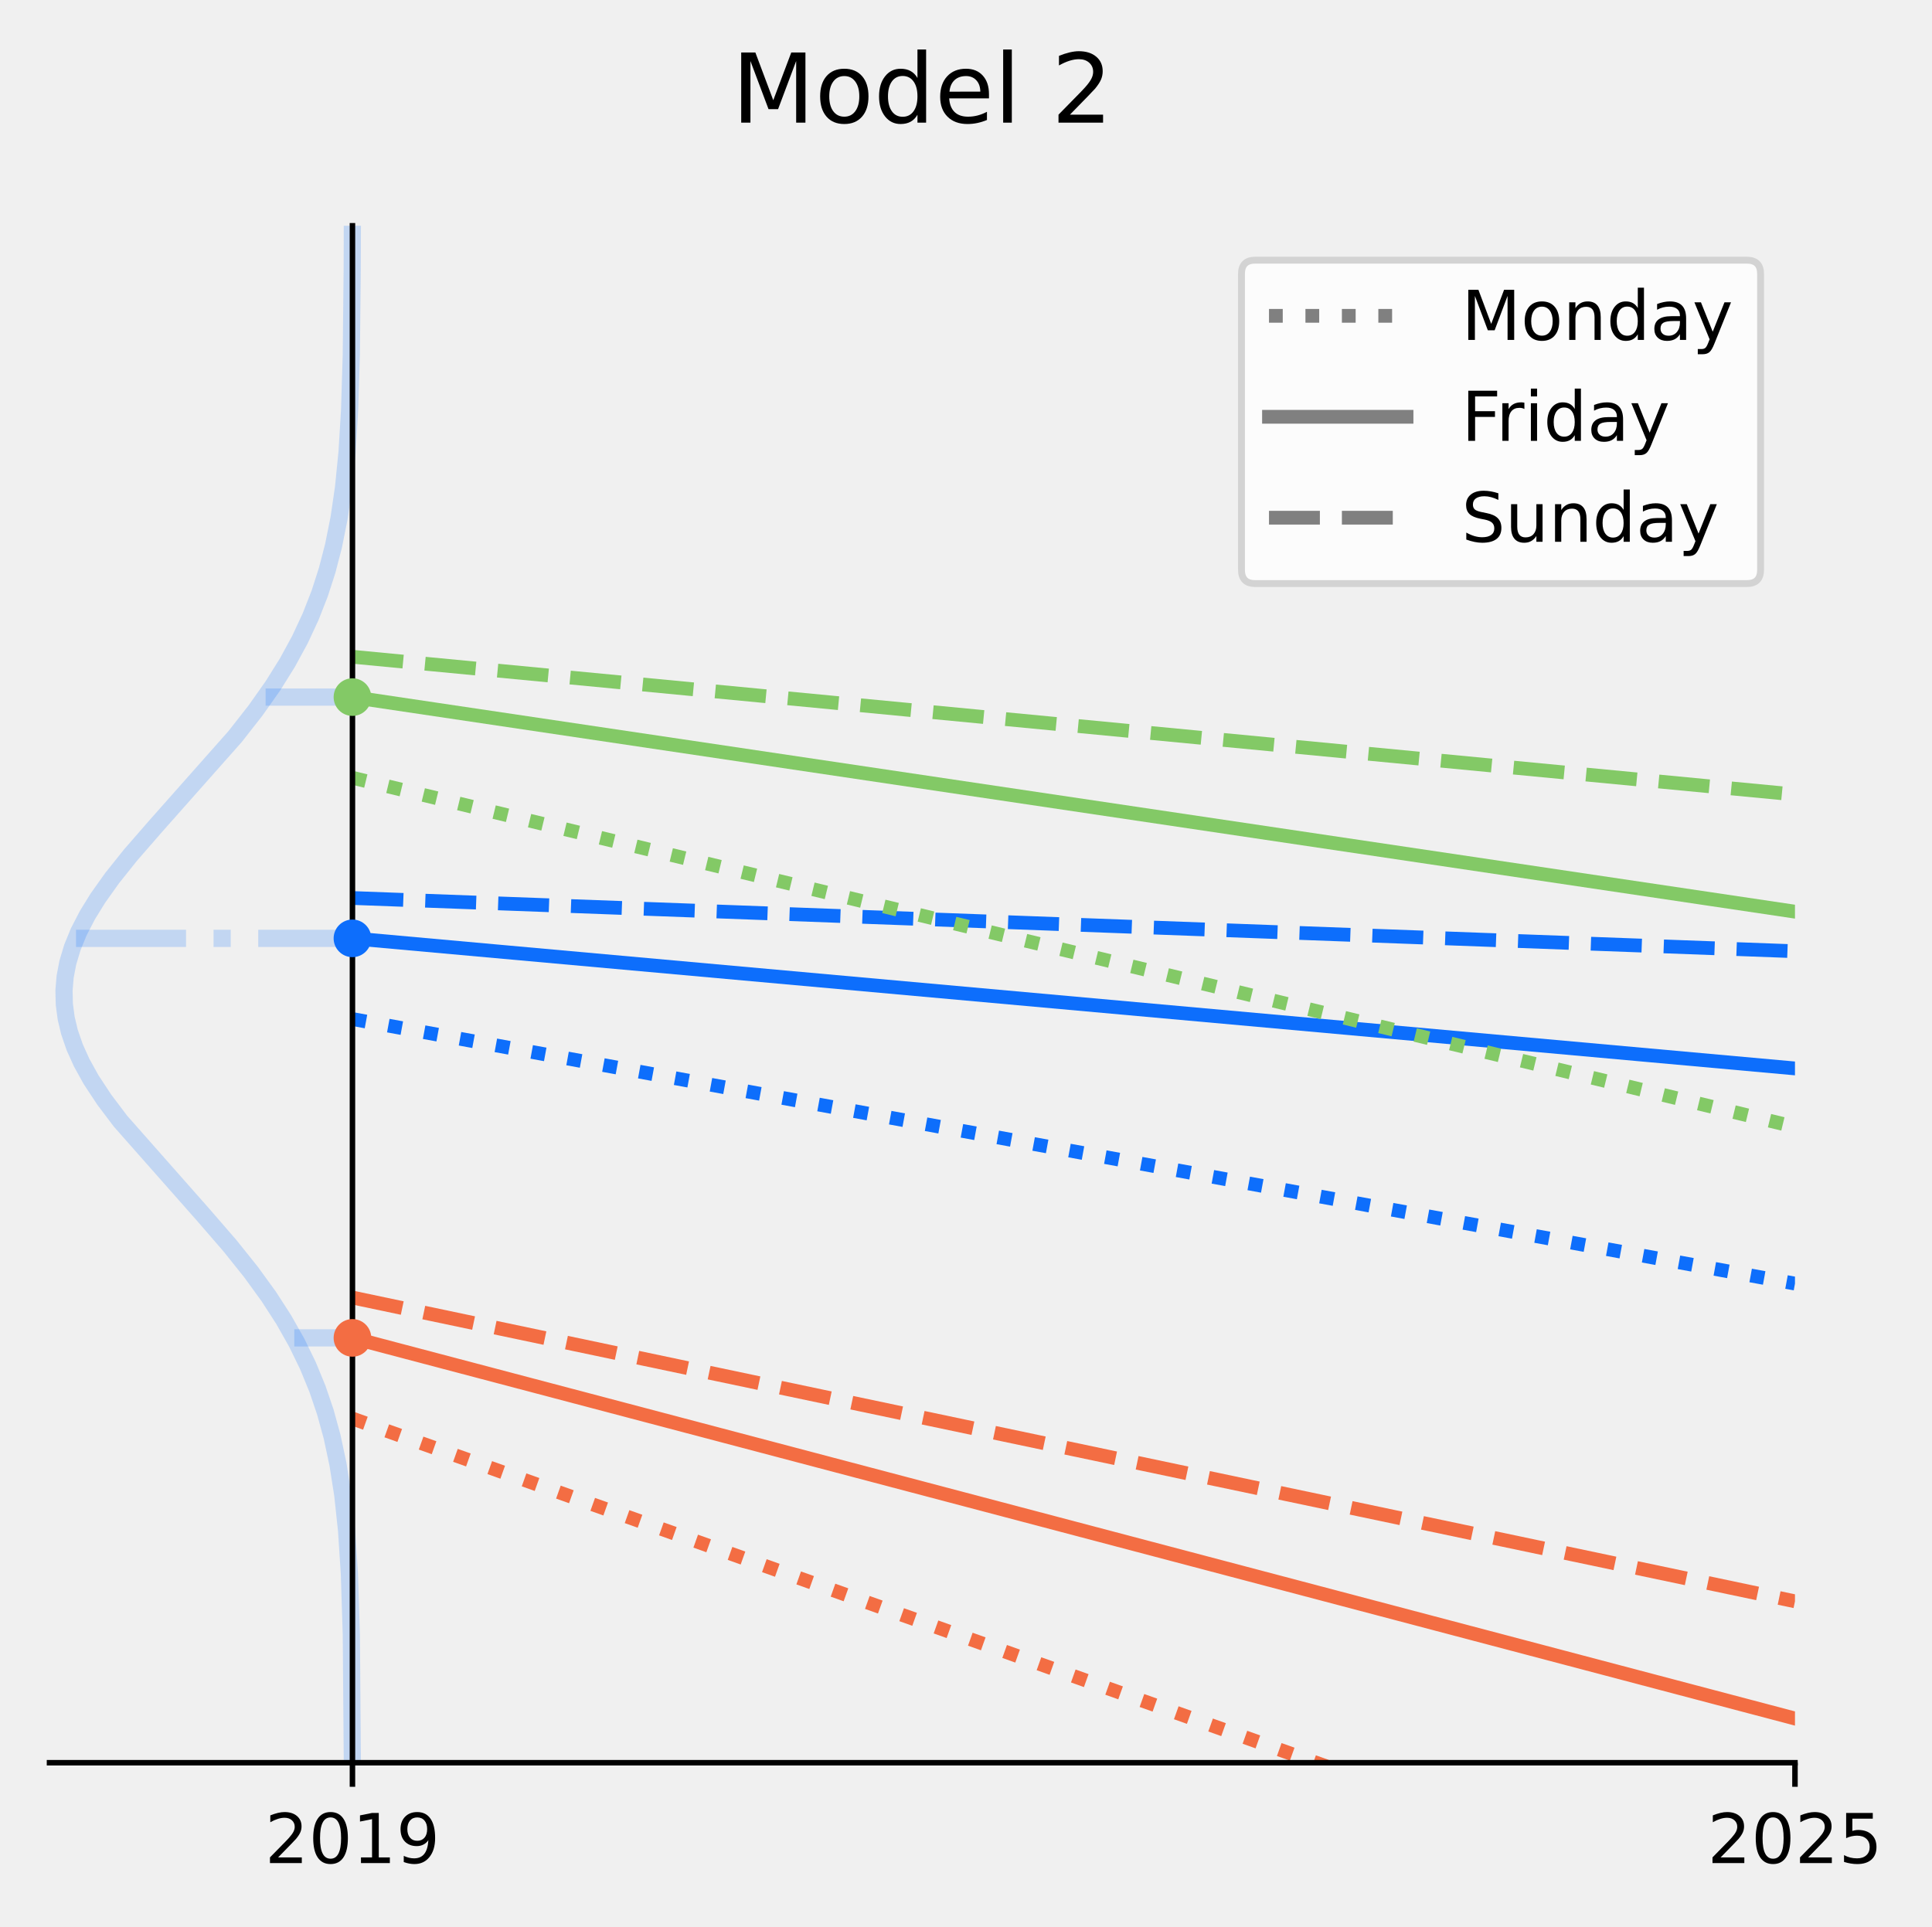
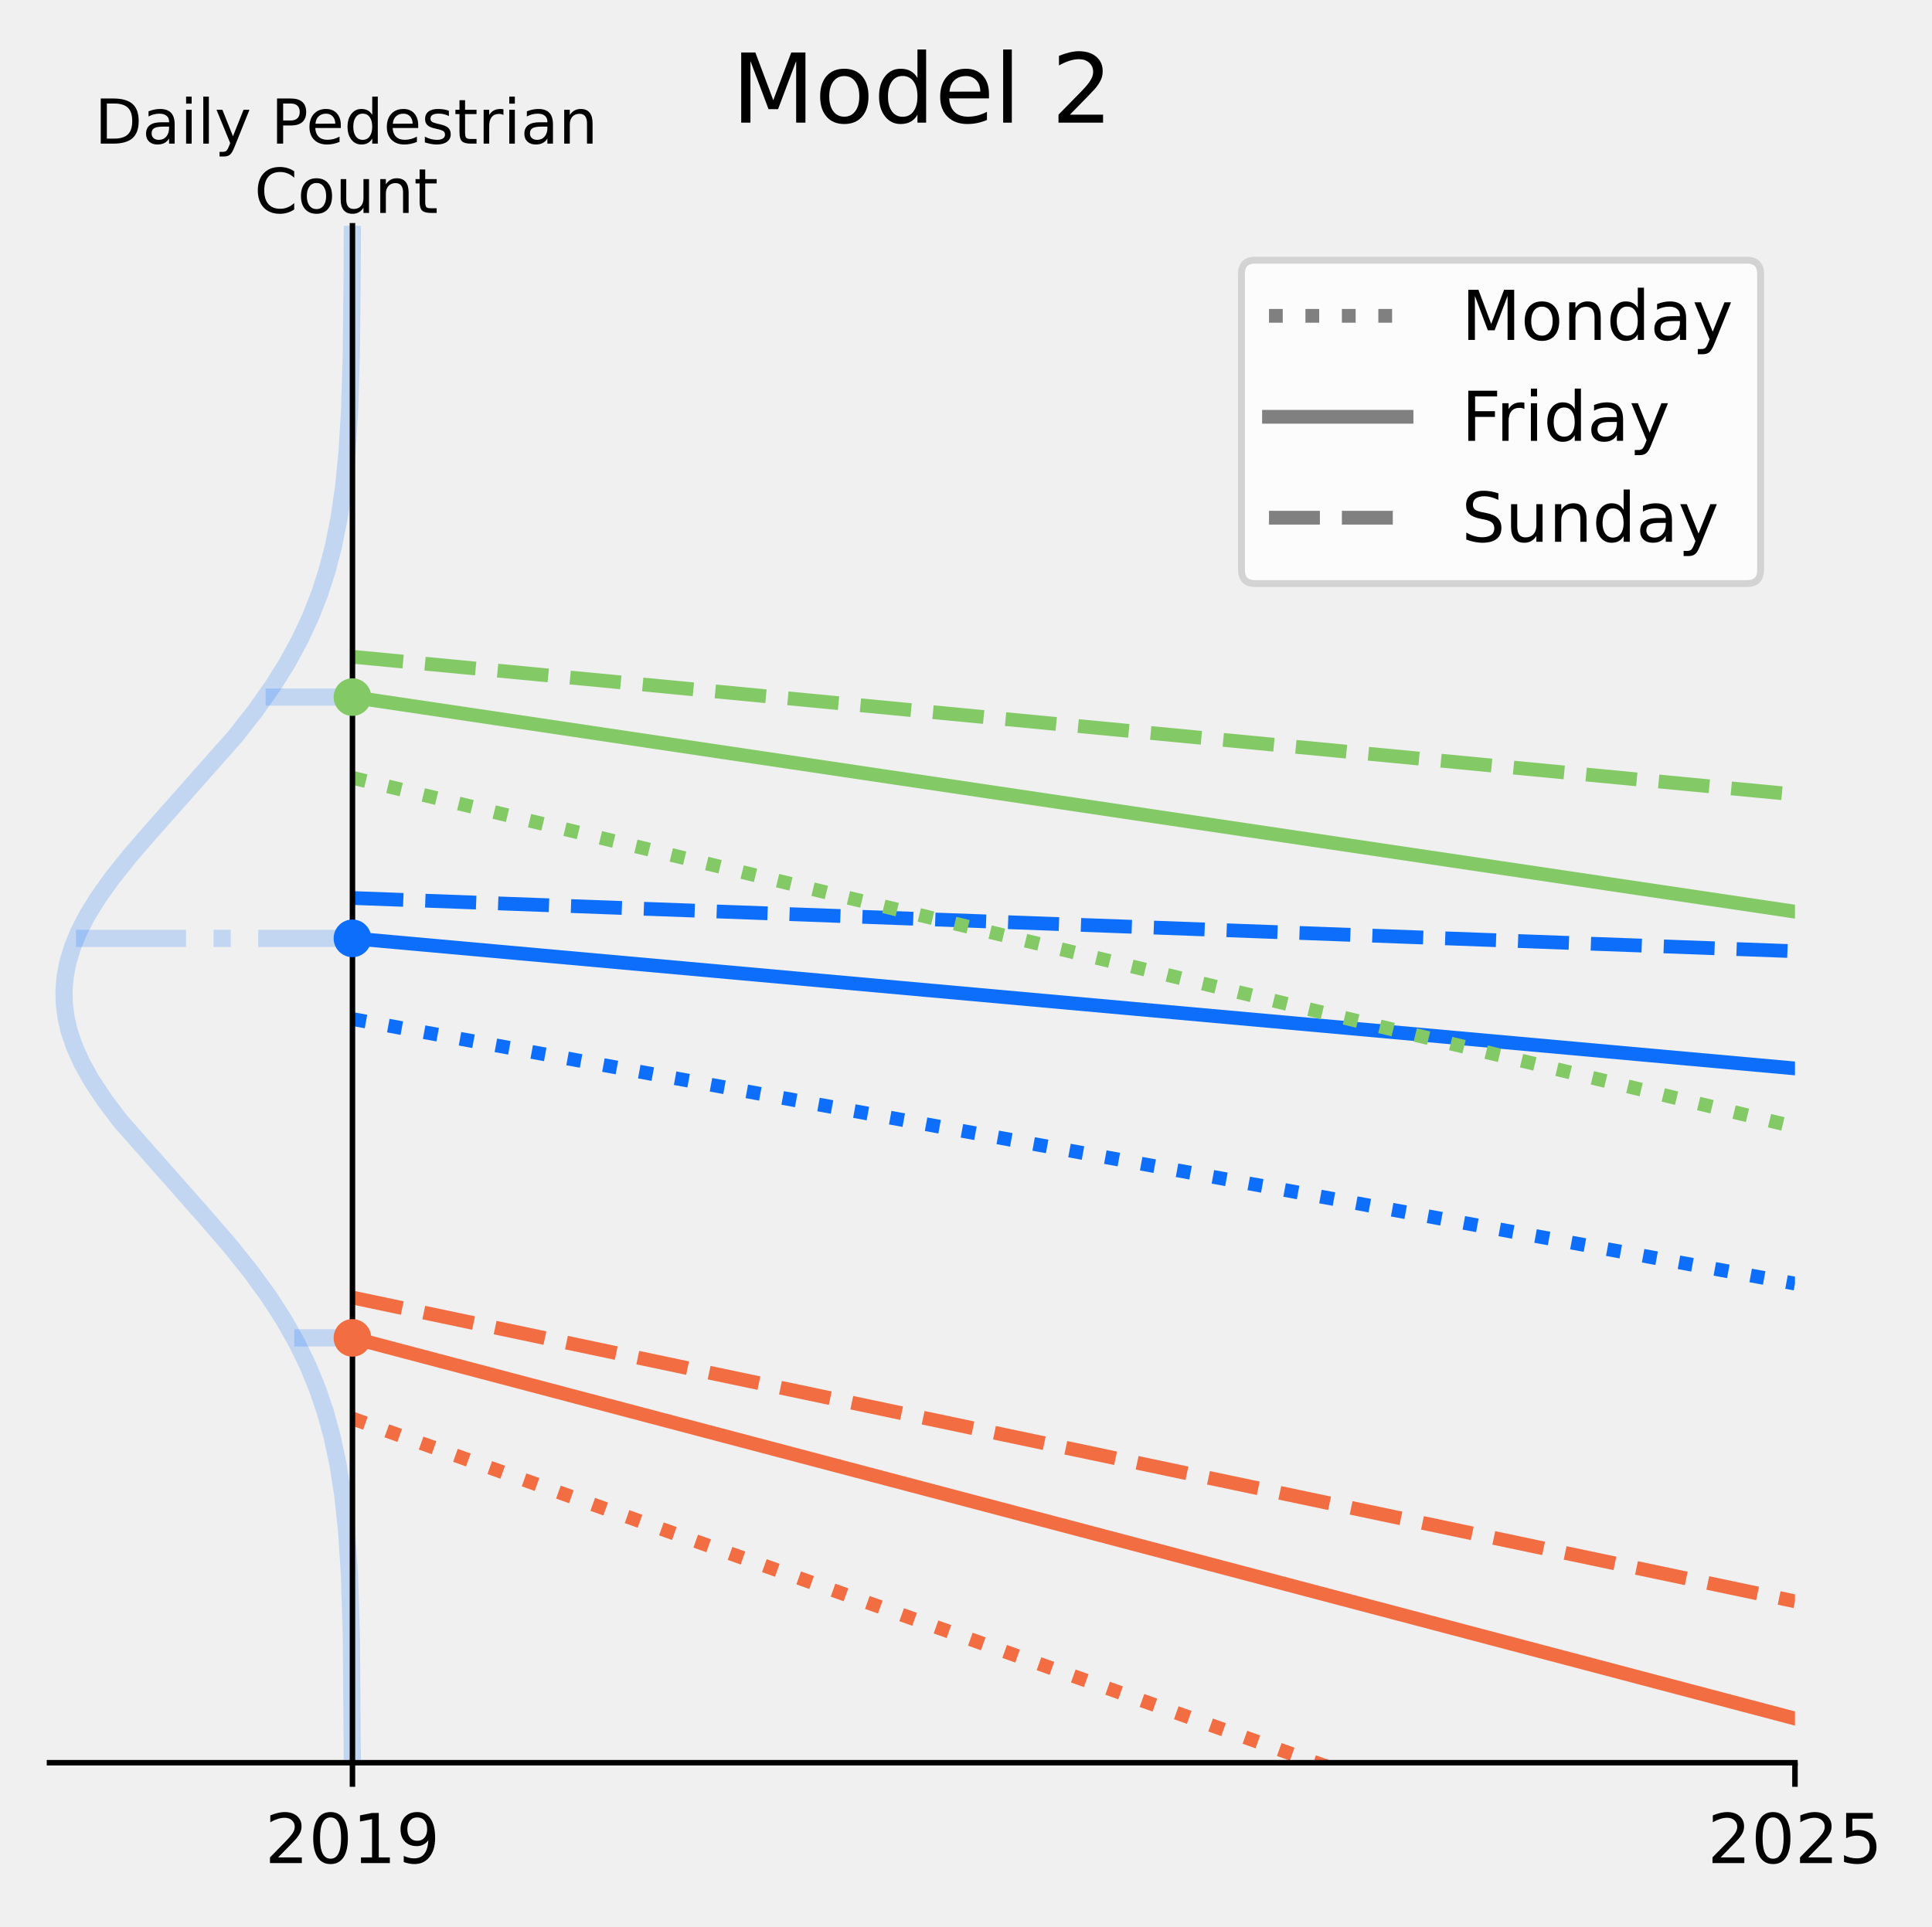
<svg xmlns="http://www.w3.org/2000/svg" xmlns:xlink="http://www.w3.org/1999/xlink" width="280.925pt" height="280.236pt" viewBox="0 0 280.925 280.236" version="1.1">
  <defs>
    <style type="text/css">*{stroke-linejoin: round; stroke-linecap: butt}</style>
  </defs>
  <g id="figure_1">
    <g id="patch_1">
      <path d="M 0 280.236  L 280.925 280.236  L 280.925 0  L 0 0  L 0 280.236  z " style="fill: none" />
    </g>
    <g id="axes_1">
      <g id="patch_2">
        <path d="M 7.2 256.358  L 261 256.358  L 261 32.838  L 7.2 32.838  L 7.2 256.358  z " style="fill: none" />
      </g>
      <g id="matplotlib.axis_1">
        <g id="xtick_1">
          <g id="line2d_1">
            <defs>
-               <path id="m0b5d5a3b5c" d="M 0 0  L 0 3.5  " style="stroke: #000000; stroke-width: 0.8" />
+               <path id="maf1e3a5a4c" d="M 0 0  L 0 3.5  " style="stroke: #000000; stroke-width: 0.8" />
            </defs>
            <g>
-               <use xlink:href="#m0b5d5a3b5c" x="51.248" y="256.358" style="stroke: #000000; stroke-width: 0.8" />
+               <use xlink:href="#maf1e3a5a4c" x="51.248" y="256.358" style="stroke: #000000; stroke-width: 0.8" />
            </g>
          </g>
          <g id="text_1">
            <g transform="translate(38.52293 270.9563) scale(0.1 -0.1)">
              <defs>
                <path id="DejaVuSans-32" d="M 1228 531  L 3431 531  L 3431 0  L 469 0  L 469 531  Q 828 903 1448 1529  Q 2069 2156 2228 2338  Q 2531 2678 2651 2914  Q 2772 3150 2772 3378  Q 2772 3750 2511 3984  Q 2250 4219 1831 4219  Q 1534 4219 1204 4116  Q 875 4013 500 3803  L 500 4441  Q 881 4594 1212 4672  Q 1544 4750 1819 4750  Q 2544 4750 2975 4387  Q 3406 4025 3406 3419  Q 3406 3131 3298 2873  Q 3191 2616 2906 2266  Q 2828 2175 2409 1742  Q 1991 1309 1228 531  z " transform="scale(0.015625)" />
                <path id="DejaVuSans-30" d="M 2034 4250  Q 1547 4250 1301 3770  Q 1056 3291 1056 2328  Q 1056 1369 1301 889  Q 1547 409 2034 409  Q 2525 409 2770 889  Q 3016 1369 3016 2328  Q 3016 3291 2770 3770  Q 2525 4250 2034 4250  z M 2034 4750  Q 2819 4750 3233 4129  Q 3647 3509 3647 2328  Q 3647 1150 3233 529  Q 2819 -91 2034 -91  Q 1250 -91 836 529  Q 422 1150 422 2328  Q 422 3509 836 4129  Q 1250 4750 2034 4750  z " transform="scale(0.015625)" />
                <path id="DejaVuSans-31" d="M 794 531  L 1825 531  L 1825 4091  L 703 3866  L 703 4441  L 1819 4666  L 2450 4666  L 2450 531  L 3481 531  L 3481 0  L 794 0  L 794 531  z " transform="scale(0.015625)" />
                <path id="DejaVuSans-39" d="M 703 97  L 703 672  Q 941 559 1184 500  Q 1428 441 1663 441  Q 2288 441 2617 861  Q 2947 1281 2994 2138  Q 2813 1869 2534 1725  Q 2256 1581 1919 1581  Q 1219 1581 811 2004  Q 403 2428 403 3163  Q 403 3881 828 4315  Q 1253 4750 1959 4750  Q 2769 4750 3195 4129  Q 3622 3509 3622 2328  Q 3622 1225 3098 567  Q 2575 -91 1691 -91  Q 1453 -91 1209 -44  Q 966 3 703 97  z M 1959 2075  Q 2384 2075 2632 2365  Q 2881 2656 2881 3163  Q 2881 3666 2632 3958  Q 2384 4250 1959 4250  Q 1534 4250 1286 3958  Q 1038 3666 1038 3163  Q 1038 2656 1286 2365  Q 1534 2075 1959 2075  z " transform="scale(0.015625)" />
              </defs>
              <use xlink:href="#DejaVuSans-32" />
              <use xlink:href="#DejaVuSans-30" transform="translate(63.62305 0)" />
              <use xlink:href="#DejaVuSans-31" transform="translate(127.2461 0)" />
              <use xlink:href="#DejaVuSans-39" transform="translate(190.8691 0)" />
            </g>
          </g>
        </g>
        <g id="xtick_2">
          <g id="line2d_2">
            <g>
-               <use xlink:href="#m0b5d5a3b5c" x="261" y="256.358" style="stroke: #000000; stroke-width: 0.8" />
+               <use xlink:href="#maf1e3a5a4c" x="261" y="256.358" style="stroke: #000000; stroke-width: 0.8" />
            </g>
          </g>
          <g id="text_2">
            <g transform="translate(248.275 270.9563) scale(0.1 -0.1)">
              <defs>
                <path id="DejaVuSans-35" d="M 691 4666  L 3169 4666  L 3169 4134  L 1269 4134  L 1269 2991  Q 1406 3038 1543 3061  Q 1681 3084 1819 3084  Q 2600 3084 3056 2656  Q 3513 2228 3513 1497  Q 3513 744 3044 326  Q 2575 -91 1722 -91  Q 1428 -91 1123 -41  Q 819 9 494 109  L 494 744  Q 775 591 1075 516  Q 1375 441 1709 441  Q 2250 441 2565 725  Q 2881 1009 2881 1497  Q 2881 1984 2565 2268  Q 2250 2553 1709 2553  Q 1456 2553 1204 2497  Q 953 2441 691 2322  L 691 4666  z " transform="scale(0.015625)" />
              </defs>
              <use xlink:href="#DejaVuSans-32" />
              <use xlink:href="#DejaVuSans-30" transform="translate(63.62305 0)" />
              <use xlink:href="#DejaVuSans-32" transform="translate(127.2461 0)" />
              <use xlink:href="#DejaVuSans-35" transform="translate(190.8691 0)" />
            </g>
          </g>
        </g>
      </g>
      <g id="matplotlib.axis_2" />
      <g id="line2d_3">
-         <path d="M 51.234 256.358  L 51.087 237.787  L 50.802 228.837  L 50.394 222.573  L 49.844 217.426  L 49.144 212.952  L 48.285 208.924  L 47.301 205.344  L 46.16 201.988  L 44.783 198.632  L 43.151 195.276  L 41.252 191.92  L 39.085 188.563  L 36.489 184.984  L 33.445 181.18  L 29.572 176.705  L 17.522 163.057  L 15.157 159.924  L 13.242 157.016  L 11.878 154.554  L 10.868 152.317  L 10.097 150.08  L 9.619 148.066  L 9.354 146.052  L 9.306 144.038  L 9.475 142.025  L 9.859 140.011  L 10.53 137.774  L 11.446 135.536  L 12.717 133.075  L 14.236 130.614  L 16.305 127.705  L 18.986 124.349  L 22.687 120.098  L 34.185 107.121  L 37.164 103.317  L 39.688 99.737  L 41.785 96.381  L 43.612 93.025  L 45.174 89.669  L 46.486 86.313  L 47.568 82.956  L 48.497 79.377  L 49.303 75.349  L 49.957 70.874  L 50.467 65.728  L 50.834 59.687  L 51.082 51.632  L 51.213 39.326  L 51.234 32.838  L 51.234 32.838  " clip-path="url(#pad28ca6012)" style="fill: none; stroke: #0d6efc; stroke-opacity: 0.2; stroke-width: 2.5; stroke-linecap: square" />
+         <path d="M 51.234 256.358  L 51.087 237.787  L 50.802 228.837  L 50.394 222.573  L 49.844 217.426  L 49.144 212.952  L 48.285 208.924  L 47.301 205.344  L 46.16 201.988  L 44.783 198.632  L 43.151 195.276  L 41.252 191.92  L 39.085 188.563  L 36.489 184.984  L 33.445 181.18  L 29.572 176.705  L 17.522 163.057  L 15.157 159.924  L 13.242 157.016  L 11.878 154.554  L 10.868 152.317  L 10.097 150.08  L 9.619 148.066  L 9.354 146.052  L 9.306 144.038  L 9.475 142.025  L 9.859 140.011  L 10.53 137.774  L 11.446 135.536  L 12.717 133.075  L 14.236 130.614  L 16.305 127.705  L 18.986 124.349  L 22.687 120.098  L 34.185 107.121  L 37.164 103.317  L 39.688 99.737  L 41.785 96.381  L 43.612 93.025  L 45.174 89.669  L 46.486 86.313  L 47.568 82.956  L 48.497 79.377  L 49.303 75.349  L 49.957 70.874  L 50.467 65.728  L 50.834 59.687  L 51.082 51.632  L 51.213 39.326  L 51.234 32.838  L 51.234 32.838  " clip-path="url(#pccff7492be)" style="fill: none; stroke: #0d6efc; stroke-opacity: 0.2; stroke-width: 2.5; stroke-linecap: square" />
      </g>
      <g id="line2d_4">
-         <path d="M 51.248 148.202  L 261 186.678  " clip-path="url(#pad28ca6012)" style="fill: none; stroke-dasharray: 2,3.3; stroke-dashoffset: 0; stroke: #0d6efc; stroke-width: 2" />
+         <path d="M 51.248 148.202  L 261 186.678  " clip-path="url(#pccff7492be)" style="fill: none; stroke-dasharray: 2,3.3; stroke-dashoffset: 0; stroke: #0d6efc; stroke-width: 2" />
      </g>
      <g id="line2d_5">
-         <path d="M 51.248 136.467  L 261 155.385  " clip-path="url(#pad28ca6012)" style="fill: none; stroke: #0d6efc; stroke-width: 2; stroke-linecap: square" />
+         <path d="M 51.248 136.467  L 261 155.385  " clip-path="url(#pccff7492be)" style="fill: none; stroke: #0d6efc; stroke-width: 2; stroke-linecap: square" />
      </g>
      <g id="line2d_6">
-         <path d="M 51.248 130.6  L 261 138.342  " clip-path="url(#pad28ca6012)" style="fill: none; stroke-dasharray: 7.4,3.2; stroke-dashoffset: 0; stroke: #0d6efc; stroke-width: 2" />
+         <path d="M 51.248 130.6  L 261 138.342  " clip-path="url(#pccff7492be)" style="fill: none; stroke-dasharray: 7.4,3.2; stroke-dashoffset: 0; stroke: #0d6efc; stroke-width: 2" />
      </g>
      <g id="line2d_7">
-         <path d="M 11.051 136.467  L 51.248 136.467  " clip-path="url(#pad28ca6012)" style="fill: none; stroke-dasharray: 16,4,2.5,4; stroke-dashoffset: 0; stroke: #0d6efc; stroke-opacity: 0.2; stroke-width: 2.5" />
+         <path d="M 11.051 136.467  L 51.248 136.467  " clip-path="url(#pccff7492be)" style="fill: none; stroke-dasharray: 16,4,2.5,4; stroke-dashoffset: 0; stroke: #0d6efc; stroke-opacity: 0.2; stroke-width: 2.5" />
      </g>
      <g id="line2d_8">
-         <path d="M 51.248 113.117  L 261 163.88  " clip-path="url(#pad28ca6012)" style="fill: none; stroke-dasharray: 2,3.3; stroke-dashoffset: 0; stroke: #83c966; stroke-width: 2" />
+         <path d="M 51.248 113.117  L 261 163.88  " clip-path="url(#pccff7492be)" style="fill: none; stroke-dasharray: 2,3.3; stroke-dashoffset: 0; stroke: #83c966; stroke-width: 2" />
      </g>
      <g id="line2d_9">
-         <path d="M 51.248 101.382  L 261 132.587  " clip-path="url(#pad28ca6012)" style="fill: none; stroke: #83c966; stroke-width: 2; stroke-linecap: square" />
+         <path d="M 51.248 101.382  L 261 132.587  " clip-path="url(#pccff7492be)" style="fill: none; stroke: #83c966; stroke-width: 2; stroke-linecap: square" />
      </g>
      <g id="line2d_10">
-         <path d="M 51.248 95.515  L 261 115.543  " clip-path="url(#pad28ca6012)" style="fill: none; stroke-dasharray: 7.4,3.2; stroke-dashoffset: 0; stroke: #83c966; stroke-width: 2" />
+         <path d="M 51.248 95.515  L 261 115.543  " clip-path="url(#pccff7492be)" style="fill: none; stroke-dasharray: 7.4,3.2; stroke-dashoffset: 0; stroke: #83c966; stroke-width: 2" />
      </g>
      <g id="line2d_11">
-         <path d="M 38.62 101.382  L 51.248 101.382  " clip-path="url(#pad28ca6012)" style="fill: none; stroke-dasharray: 16,4,2.5,4; stroke-dashoffset: 0; stroke: #0d6efc; stroke-opacity: 0.2; stroke-width: 2.5" />
+         <path d="M 38.62 101.382  L 51.248 101.382  " clip-path="url(#pccff7492be)" style="fill: none; stroke-dasharray: 16,4,2.5,4; stroke-dashoffset: 0; stroke: #0d6efc; stroke-opacity: 0.2; stroke-width: 2.5" />
      </g>
      <g id="line2d_12">
-         <path d="M 51.248 206.308  L 261 281.223  " clip-path="url(#pad28ca6012)" style="fill: none; stroke-dasharray: 2,3.3; stroke-dashoffset: 0; stroke: #f36d43; stroke-width: 2" />
+         <path d="M 51.248 206.308  L 261 281.223  " clip-path="url(#pccff7492be)" style="fill: none; stroke-dasharray: 2,3.3; stroke-dashoffset: 0; stroke: #f36d43; stroke-width: 2" />
      </g>
      <g id="line2d_13">
-         <path d="M 51.248 194.573  L 261 249.93  " clip-path="url(#pad28ca6012)" style="fill: none; stroke: #f36d43; stroke-width: 2; stroke-linecap: square" />
+         <path d="M 51.248 194.573  L 261 249.93  " clip-path="url(#pccff7492be)" style="fill: none; stroke: #f36d43; stroke-width: 2; stroke-linecap: square" />
      </g>
      <g id="line2d_14">
-         <path d="M 51.248 188.706  L 261 232.886  " clip-path="url(#pad28ca6012)" style="fill: none; stroke-dasharray: 7.4,3.2; stroke-dashoffset: 0; stroke: #f36d43; stroke-width: 2" />
+         <path d="M 51.248 188.706  L 261 232.886  " clip-path="url(#pccff7492be)" style="fill: none; stroke-dasharray: 7.4,3.2; stroke-dashoffset: 0; stroke: #f36d43; stroke-width: 2" />
      </g>
      <g id="line2d_15">
-         <path d="M 42.792 194.573  L 51.248 194.573  " clip-path="url(#pad28ca6012)" style="fill: none; stroke-dasharray: 16,4,2.5,4; stroke-dashoffset: 0; stroke: #0d6efc; stroke-opacity: 0.2; stroke-width: 2.5" />
+         <path d="M 42.792 194.573  L 51.248 194.573  " clip-path="url(#pccff7492be)" style="fill: none; stroke-dasharray: 16,4,2.5,4; stroke-dashoffset: 0; stroke: #0d6efc; stroke-opacity: 0.2; stroke-width: 2.5" />
      </g>
      <g id="patch_3">
        <path d="M 51.248 256.358  L 51.248 32.838  " style="fill: none; stroke: #000000; stroke-width: 0.8; stroke-linejoin: miter; stroke-linecap: square" />
      </g>
      <g id="patch_4">
        <path d="M 7.2 256.358  L 261 256.358  " style="fill: none; stroke: #000000; stroke-width: 0.8; stroke-linejoin: miter; stroke-linecap: square" />
      </g>
      <g id="PathCollection_1">
        <defs>
-           <path id="md223596f76" d="M 0 2.236  C 0.593 2.236 1.162 2 1.581 1.581  C 2 1.162 2.236 0.593 2.236 0  C 2.236 -0.593 2 -1.162 1.581 -1.581  C 1.162 -2 0.593 -2.236 0 -2.236  C -0.593 -2.236 -1.162 -2 -1.581 -1.581  C -2 -1.162 -2.236 -0.593 -2.236 0  C -2.236 0.593 -2 1.162 -1.581 1.581  C -1.162 2 -0.593 2.236 0 2.236  z " style="stroke: #0d6efc" />
+           <path id="mc20b517161" d="M 0 2.236  C 0.593 2.236 1.162 2 1.581 1.581  C 2 1.162 2.236 0.593 2.236 0  C 2.236 -0.593 2 -1.162 1.581 -1.581  C 1.162 -2 0.593 -2.236 0 -2.236  C -0.593 -2.236 -1.162 -2 -1.581 -1.581  C -2 -1.162 -2.236 -0.593 -2.236 0  C -2.236 0.593 -2 1.162 -1.581 1.581  C -1.162 2 -0.593 2.236 0 2.236  z " style="stroke: #0d6efc" />
        </defs>
        <g>
-           <use xlink:href="#md223596f76" x="51.248" y="136.467" style="fill: #0d6efc; stroke: #0d6efc" />
+           <use xlink:href="#mc20b517161" x="51.248" y="136.467" style="fill: #0d6efc; stroke: #0d6efc" />
        </g>
      </g>
      <g id="PathCollection_2">
        <defs>
-           <path id="m287faa2863" d="M 0 2.236  C 0.593 2.236 1.162 2 1.581 1.581  C 2 1.162 2.236 0.593 2.236 0  C 2.236 -0.593 2 -1.162 1.581 -1.581  C 1.162 -2 0.593 -2.236 0 -2.236  C -0.593 -2.236 -1.162 -2 -1.581 -1.581  C -2 -1.162 -2.236 -0.593 -2.236 0  C -2.236 0.593 -2 1.162 -1.581 1.581  C -1.162 2 -0.593 2.236 0 2.236  z " style="stroke: #83c966" />
+           <path id="m73936f19fb" d="M 0 2.236  C 0.593 2.236 1.162 2 1.581 1.581  C 2 1.162 2.236 0.593 2.236 0  C 2.236 -0.593 2 -1.162 1.581 -1.581  C 1.162 -2 0.593 -2.236 0 -2.236  C -0.593 -2.236 -1.162 -2 -1.581 -1.581  C -2 -1.162 -2.236 -0.593 -2.236 0  C -2.236 0.593 -2 1.162 -1.581 1.581  C -1.162 2 -0.593 2.236 0 2.236  z " style="stroke: #83c966" />
        </defs>
        <g>
-           <use xlink:href="#m287faa2863" x="51.248" y="101.382" style="fill: #83c966; stroke: #83c966" />
+           <use xlink:href="#m73936f19fb" x="51.248" y="101.382" style="fill: #83c966; stroke: #83c966" />
        </g>
      </g>
      <g id="PathCollection_3">
        <defs>
-           <path id="mfef26811e8" d="M 0 2.236  C 0.593 2.236 1.162 2 1.581 1.581  C 2 1.162 2.236 0.593 2.236 0  C 2.236 -0.593 2 -1.162 1.581 -1.581  C 1.162 -2 0.593 -2.236 0 -2.236  C -0.593 -2.236 -1.162 -2 -1.581 -1.581  C -2 -1.162 -2.236 -0.593 -2.236 0  C -2.236 0.593 -2 1.162 -1.581 1.581  C -1.162 2 -0.593 2.236 0 2.236  z " style="stroke: #f36d43" />
+           <path id="m3b8b818a4d" d="M 0 2.236  C 0.593 2.236 1.162 2 1.581 1.581  C 2 1.162 2.236 0.593 2.236 0  C 2.236 -0.593 2 -1.162 1.581 -1.581  C 1.162 -2 0.593 -2.236 0 -2.236  C -0.593 -2.236 -1.162 -2 -1.581 -1.581  C -2 -1.162 -2.236 -0.593 -2.236 0  C -2.236 0.593 -2 1.162 -1.581 1.581  C -1.162 2 -0.593 2.236 0 2.236  z " style="stroke: #f36d43" />
        </defs>
        <g>
-           <use xlink:href="#mfef26811e8" x="51.248" y="194.573" style="fill: #f36d43; stroke: #f36d43" />
+           <use xlink:href="#m3b8b818a4d" x="51.248" y="194.573" style="fill: #f36d43; stroke: #f36d43" />
        </g>
      </g>
      <g id="text_3">
+         <g transform="translate(13.76662 20.88806) scale(0.09 -0.09)">
+           <defs>
+             <path id="DejaVuSans-44" d="M 1259 4147  L 1259 519  L 2022 519  Q 2988 519 3436 956  Q 3884 1394 3884 2338  Q 3884 3275 3436 3711  Q 2988 4147 2022 4147  L 1259 4147  z M 628 4666  L 1925 4666  Q 3281 4666 3915 4102  Q 4550 3538 4550 2338  Q 4550 1131 3912 565  Q 3275 0 1925 0  L 628 0  L 628 4666  z " transform="scale(0.015625)" />
+             <path id="DejaVuSans-61" d="M 2194 1759  Q 1497 1759 1228 1600  Q 959 1441 959 1056  Q 959 750 1161 570  Q 1363 391 1709 391  Q 2188 391 2477 730  Q 2766 1069 2766 1631  L 2766 1759  L 2194 1759  z M 3341 1997  L 3341 0  L 2766 0  L 2766 531  Q 2569 213 2275 61  Q 1981 -91 1556 -91  Q 1019 -91 701 211  Q 384 513 384 1019  Q 384 1609 779 1909  Q 1175 2209 1959 2209  L 2766 2209  L 2766 2266  Q 2766 2663 2505 2880  Q 2244 3097 1772 3097  Q 1472 3097 1187 3025  Q 903 2953 641 2809  L 641 3341  Q 956 3463 1253 3523  Q 1550 3584 1831 3584  Q 2591 3584 2966 3190  Q 3341 2797 3341 1997  z " transform="scale(0.015625)" />
+             <path id="DejaVuSans-69" d="M 603 3500  L 1178 3500  L 1178 0  L 603 0  L 603 3500  z M 603 4863  L 1178 4863  L 1178 4134  L 603 4134  L 603 4863  z " transform="scale(0.015625)" />
+             <path id="DejaVuSans-6c" d="M 603 4863  L 1178 4863  L 1178 0  L 603 0  L 603 4863  z " transform="scale(0.015625)" />
+             <path id="DejaVuSans-79" d="M 2059 -325  Q 1816 -950 1584 -1140  Q 1353 -1331 966 -1331  L 506 -1331  L 506 -850  L 844 -850  Q 1081 -850 1212 -737  Q 1344 -625 1503 -206  L 1606 56  L 191 3500  L 800 3500  L 1894 763  L 2988 3500  L 3597 3500  L 2059 -325  z " transform="scale(0.015625)" />
+             <path id="DejaVuSans-20" transform="scale(0.015625)" />
+             <path id="DejaVuSans-50" d="M 1259 4147  L 1259 2394  L 2053 2394  Q 2494 2394 2734 2622  Q 2975 2850 2975 3272  Q 2975 3691 2734 3919  Q 2494 4147 2053 4147  L 1259 4147  z M 628 4666  L 2053 4666  Q 2838 4666 3239 4311  Q 3641 3956 3641 3272  Q 3641 2581 3239 2228  Q 2838 1875 2053 1875  L 1259 1875  L 1259 0  L 628 0  L 628 4666  z " transform="scale(0.015625)" />
+             <path id="DejaVuSans-65" d="M 3597 1894  L 3597 1613  L 953 1613  Q 991 1019 1311 708  Q 1631 397 2203 397  Q 2534 397 2845 478  Q 3156 559 3463 722  L 3463 178  Q 3153 47 2828 -22  Q 2503 -91 2169 -91  Q 1331 -91 842 396  Q 353 884 353 1716  Q 353 2575 817 3079  Q 1281 3584 2069 3584  Q 2775 3584 3186 3129  Q 3597 2675 3597 1894  z M 3022 2063  Q 3016 2534 2758 2815  Q 2500 3097 2075 3097  Q 1594 3097 1305 2825  Q 1016 2553 972 2059  L 3022 2063  z " transform="scale(0.015625)" />
+             <path id="DejaVuSans-64" d="M 2906 2969  L 2906 4863  L 3481 4863  L 3481 0  L 2906 0  L 2906 525  Q 2725 213 2448 61  Q 2172 -91 1784 -91  Q 1150 -91 751 415  Q 353 922 353 1747  Q 353 2572 751 3078  Q 1150 3584 1784 3584  Q 2172 3584 2448 3432  Q 2725 3281 2906 2969  z M 947 1747  Q 947 1113 1208 752  Q 1469 391 1925 391  Q 2381 391 2643 752  Q 2906 1113 2906 1747  Q 2906 2381 2643 2742  Q 2381 3103 1925 3103  Q 1469 3103 1208 2742  Q 947 2381 947 1747  z " transform="scale(0.015625)" />
+             <path id="DejaVuSans-73" d="M 2834 3397  L 2834 2853  Q 2591 2978 2328 3040  Q 2066 3103 1784 3103  Q 1356 3103 1142 2972  Q 928 2841 928 2578  Q 928 2378 1081 2264  Q 1234 2150 1697 2047  L 1894 2003  Q 2506 1872 2764 1633  Q 3022 1394 3022 966  Q 3022 478 2636 193  Q 2250 -91 1575 -91  Q 1294 -91 989 -36  Q 684 19 347 128  L 347 722  Q 666 556 975 473  Q 1284 391 1588 391  Q 1994 391 2212 530  Q 2431 669 2431 922  Q 2431 1156 2273 1281  Q 2116 1406 1581 1522  L 1381 1569  Q 847 1681 609 1914  Q 372 2147 372 2553  Q 372 3047 722 3315  Q 1072 3584 1716 3584  Q 2034 3584 2315 3537  Q 2597 3491 2834 3397  z " transform="scale(0.015625)" />
+             <path id="DejaVuSans-74" d="M 1172 4494  L 1172 3500  L 2356 3500  L 2356 3053  L 1172 3053  L 1172 1153  Q 1172 725 1289 603  Q 1406 481 1766 481  L 2356 481  L 2356 0  L 1766 0  Q 1100 0 847 248  Q 594 497 594 1153  L 594 3053  L 172 3053  L 172 3500  L 594 3500  L 594 4494  L 1172 4494  z " transform="scale(0.015625)" />
+             <path id="DejaVuSans-72" d="M 2631 2963  Q 2534 3019 2420 3045  Q 2306 3072 2169 3072  Q 1681 3072 1420 2755  Q 1159 2438 1159 1844  L 1159 0  L 581 0  L 581 3500  L 1159 3500  L 1159 2956  Q 1341 3275 1631 3429  Q 1922 3584 2338 3584  Q 2397 3584 2469 3576  Q 2541 3569 2628 3553  L 2631 2963  z " transform="scale(0.015625)" />
+             <path id="DejaVuSans-6e" d="M 3513 2113  L 3513 0  L 2938 0  L 2938 2094  Q 2938 2591 2744 2837  Q 2550 3084 2163 3084  Q 1697 3084 1428 2787  Q 1159 2491 1159 1978  L 1159 0  L 581 0  L 581 3500  L 1159 3500  L 1159 2956  Q 1366 3272 1645 3428  Q 1925 3584 2291 3584  Q 2894 3584 3203 3211  Q 3513 2838 3513 2113  z " transform="scale(0.015625)" />
+           </defs>
+           <use xlink:href="#DejaVuSans-44" />
+           <use xlink:href="#DejaVuSans-61" transform="translate(77.00195 0)" />
+           <use xlink:href="#DejaVuSans-69" transform="translate(138.2812 0)" />
+           <use xlink:href="#DejaVuSans-6c" transform="translate(166.0645 0)" />
+           <use xlink:href="#DejaVuSans-79" transform="translate(193.8477 0)" />
+           <use xlink:href="#DejaVuSans-20" transform="translate(253.0273 0)" />
+           <use xlink:href="#DejaVuSans-50" transform="translate(284.8145 0)" />
+           <use xlink:href="#DejaVuSans-65" transform="translate(341.4922 0)" />
+           <use xlink:href="#DejaVuSans-64" transform="translate(403.0156 0)" />
+           <use xlink:href="#DejaVuSans-65" transform="translate(466.4922 0)" />
+           <use xlink:href="#DejaVuSans-73" transform="translate(528.0156 0)" />
+           <use xlink:href="#DejaVuSans-74" transform="translate(580.1152 0)" />
+           <use xlink:href="#DejaVuSans-72" transform="translate(619.3242 0)" />
+           <use xlink:href="#DejaVuSans-69" transform="translate(660.4375 0)" />
+           <use xlink:href="#DejaVuSans-61" transform="translate(688.2207 0)" />
+           <use xlink:href="#DejaVuSans-6e" transform="translate(749.5 0)" />
+         </g>
+         <g transform="translate(36.98241 30.96609) scale(0.09 -0.09)">
+           <defs>
+             <path id="DejaVuSans-43" d="M 4122 4306  L 4122 3641  Q 3803 3938 3442 4084  Q 3081 4231 2675 4231  Q 1875 4231 1450 3742  Q 1025 3253 1025 2328  Q 1025 1406 1450 917  Q 1875 428 2675 428  Q 3081 428 3442 575  Q 3803 722 4122 1019  L 4122 359  Q 3791 134 3420 21  Q 3050 -91 2638 -91  Q 1578 -91 968 557  Q 359 1206 359 2328  Q 359 3453 968 4101  Q 1578 4750 2638 4750  Q 3056 4750 3426 4639  Q 3797 4528 4122 4306  z " transform="scale(0.015625)" />
+             <path id="DejaVuSans-6f" d="M 1959 3097  Q 1497 3097 1228 2736  Q 959 2375 959 1747  Q 959 1119 1226 758  Q 1494 397 1959 397  Q 2419 397 2687 759  Q 2956 1122 2956 1747  Q 2956 2369 2687 2733  Q 2419 3097 1959 3097  z M 1959 3584  Q 2709 3584 3137 3096  Q 3566 2609 3566 1747  Q 3566 888 3137 398  Q 2709 -91 1959 -91  Q 1206 -91 779 398  Q 353 888 353 1747  Q 353 2609 779 3096  Q 1206 3584 1959 3584  z " transform="scale(0.015625)" />
+             <path id="DejaVuSans-75" d="M 544 1381  L 544 3500  L 1119 3500  L 1119 1403  Q 1119 906 1312 657  Q 1506 409 1894 409  Q 2359 409 2629 706  Q 2900 1003 2900 1516  L 2900 3500  L 3475 3500  L 3475 0  L 2900 0  L 2900 538  Q 2691 219 2414 64  Q 2138 -91 1772 -91  Q 1169 -91 856 284  Q 544 659 544 1381  z M 1991 3584  L 1991 3584  z " transform="scale(0.015625)" />
+           </defs>
+           <use xlink:href="#DejaVuSans-43" />
+           <use xlink:href="#DejaVuSans-6f" transform="translate(69.82422 0)" />
+           <use xlink:href="#DejaVuSans-75" transform="translate(131.0059 0)" />
+           <use xlink:href="#DejaVuSans-6e" transform="translate(194.3848 0)" />
+           <use xlink:href="#DejaVuSans-74" transform="translate(257.7637 0)" />
+         </g>
+       </g>
+       <g id="text_4">
        <g transform="translate(106.403 17.83781) scale(0.14 -0.14)">
          <defs>
            <path id="DejaVuSans-4d" d="M 628 4666  L 1569 4666  L 2759 1491  L 3956 4666  L 4897 4666  L 4897 0  L 4281 0  L 4281 4097  L 3078 897  L 2444 897  L 1241 4097  L 1241 0  L 628 0  L 628 4666  z " transform="scale(0.015625)" />
-             <path id="DejaVuSans-6f" d="M 1959 3097  Q 1497 3097 1228 2736  Q 959 2375 959 1747  Q 959 1119 1226 758  Q 1494 397 1959 397  Q 2419 397 2687 759  Q 2956 1122 2956 1747  Q 2956 2369 2687 2733  Q 2419 3097 1959 3097  z M 1959 3584  Q 2709 3584 3137 3096  Q 3566 2609 3566 1747  Q 3566 888 3137 398  Q 2709 -91 1959 -91  Q 1206 -91 779 398  Q 353 888 353 1747  Q 353 2609 779 3096  Q 1206 3584 1959 3584  z " transform="scale(0.015625)" />
-             <path id="DejaVuSans-64" d="M 2906 2969  L 2906 4863  L 3481 4863  L 3481 0  L 2906 0  L 2906 525  Q 2725 213 2448 61  Q 2172 -91 1784 -91  Q 1150 -91 751 415  Q 353 922 353 1747  Q 353 2572 751 3078  Q 1150 3584 1784 3584  Q 2172 3584 2448 3432  Q 2725 3281 2906 2969  z M 947 1747  Q 947 1113 1208 752  Q 1469 391 1925 391  Q 2381 391 2643 752  Q 2906 1113 2906 1747  Q 2906 2381 2643 2742  Q 2381 3103 1925 3103  Q 1469 3103 1208 2742  Q 947 2381 947 1747  z " transform="scale(0.015625)" />
-             <path id="DejaVuSans-65" d="M 3597 1894  L 3597 1613  L 953 1613  Q 991 1019 1311 708  Q 1631 397 2203 397  Q 2534 397 2845 478  Q 3156 559 3463 722  L 3463 178  Q 3153 47 2828 -22  Q 2503 -91 2169 -91  Q 1331 -91 842 396  Q 353 884 353 1716  Q 353 2575 817 3079  Q 1281 3584 2069 3584  Q 2775 3584 3186 3129  Q 3597 2675 3597 1894  z M 3022 2063  Q 3016 2534 2758 2815  Q 2500 3097 2075 3097  Q 1594 3097 1305 2825  Q 1016 2553 972 2059  L 3022 2063  z " transform="scale(0.015625)" />
-             <path id="DejaVuSans-6c" d="M 603 4863  L 1178 4863  L 1178 0  L 603 0  L 603 4863  z " transform="scale(0.015625)" />
-             <path id="DejaVuSans-20" transform="scale(0.015625)" />
          </defs>
          <use xlink:href="#DejaVuSans-4d" />
          <use xlink:href="#DejaVuSans-6f" transform="translate(86.2793 0)" />
          <use xlink:href="#DejaVuSans-64" transform="translate(147.4609 0)" />
          <use xlink:href="#DejaVuSans-65" transform="translate(210.9375 0)" />
          <use xlink:href="#DejaVuSans-6c" transform="translate(272.4609 0)" />
          <use xlink:href="#DejaVuSans-20" transform="translate(300.2441 0)" />
          <use xlink:href="#DejaVuSans-32" transform="translate(332.0312 0)" />
        </g>
      </g>
      <g id="legend_1">
        <g id="patch_5">
          <path d="M 182.52 84.872  L 254 84.872  Q 256 84.872 256 82.872  L 256 39.838  Q 256 37.838 254 37.838  L 182.52 37.838  Q 180.52 37.838 180.52 39.838  L 180.52 82.872  Q 180.52 84.872 182.52 84.872  z " style="fill: #ffffff; opacity: 0.8; stroke: #cccccc; stroke-linejoin: miter" />
        </g>
        <g id="line2d_16">
          <path d="M 184.52 45.936  L 194.52 45.936  L 204.52 45.936  " style="fill: none; stroke-dasharray: 2,3.3; stroke-dashoffset: 0; stroke: #808080; stroke-width: 2" />
        </g>
-         <g id="text_4">
+         <g id="text_5">
          <g transform="translate(212.5203 49.43625) scale(0.1 -0.1)">
-             <defs>
-               <path id="DejaVuSans-6e" d="M 3513 2113  L 3513 0  L 2938 0  L 2938 2094  Q 2938 2591 2744 2837  Q 2550 3084 2163 3084  Q 1697 3084 1428 2787  Q 1159 2491 1159 1978  L 1159 0  L 581 0  L 581 3500  L 1159 3500  L 1159 2956  Q 1366 3272 1645 3428  Q 1925 3584 2291 3584  Q 2894 3584 3203 3211  Q 3513 2838 3513 2113  z " transform="scale(0.015625)" />
-               <path id="DejaVuSans-61" d="M 2194 1759  Q 1497 1759 1228 1600  Q 959 1441 959 1056  Q 959 750 1161 570  Q 1363 391 1709 391  Q 2188 391 2477 730  Q 2766 1069 2766 1631  L 2766 1759  L 2194 1759  z M 3341 1997  L 3341 0  L 2766 0  L 2766 531  Q 2569 213 2275 61  Q 1981 -91 1556 -91  Q 1019 -91 701 211  Q 384 513 384 1019  Q 384 1609 779 1909  Q 1175 2209 1959 2209  L 2766 2209  L 2766 2266  Q 2766 2663 2505 2880  Q 2244 3097 1772 3097  Q 1472 3097 1187 3025  Q 903 2953 641 2809  L 641 3341  Q 956 3463 1253 3523  Q 1550 3584 1831 3584  Q 2591 3584 2966 3190  Q 3341 2797 3341 1997  z " transform="scale(0.015625)" />
-               <path id="DejaVuSans-79" d="M 2059 -325  Q 1816 -950 1584 -1140  Q 1353 -1331 966 -1331  L 506 -1331  L 506 -850  L 844 -850  Q 1081 -850 1212 -737  Q 1344 -625 1503 -206  L 1606 56  L 191 3500  L 800 3500  L 1894 763  L 2988 3500  L 3597 3500  L 2059 -325  z " transform="scale(0.015625)" />
-             </defs>
            <use xlink:href="#DejaVuSans-4d" />
            <use xlink:href="#DejaVuSans-6f" transform="translate(86.2793 0)" />
            <use xlink:href="#DejaVuSans-6e" transform="translate(147.4609 0)" />
            <use xlink:href="#DejaVuSans-64" transform="translate(210.8398 0)" />
            <use xlink:href="#DejaVuSans-61" transform="translate(274.3164 0)" />
            <use xlink:href="#DejaVuSans-79" transform="translate(335.5957 0)" />
          </g>
        </g>
        <g id="line2d_17">
          <path d="M 184.52 60.614  L 194.52 60.614  L 204.52 60.614  " style="fill: none; stroke: #808080; stroke-width: 2; stroke-linecap: square" />
        </g>
-         <g id="text_5">
+         <g id="text_6">
          <g transform="translate(212.5203 64.11437) scale(0.1 -0.1)">
            <defs>
              <path id="DejaVuSans-46" d="M 628 4666  L 3309 4666  L 3309 4134  L 1259 4134  L 1259 2759  L 3109 2759  L 3109 2228  L 1259 2228  L 1259 0  L 628 0  L 628 4666  z " transform="scale(0.015625)" />
-               <path id="DejaVuSans-72" d="M 2631 2963  Q 2534 3019 2420 3045  Q 2306 3072 2169 3072  Q 1681 3072 1420 2755  Q 1159 2438 1159 1844  L 1159 0  L 581 0  L 581 3500  L 1159 3500  L 1159 2956  Q 1341 3275 1631 3429  Q 1922 3584 2338 3584  Q 2397 3584 2469 3576  Q 2541 3569 2628 3553  L 2631 2963  z " transform="scale(0.015625)" />
-               <path id="DejaVuSans-69" d="M 603 3500  L 1178 3500  L 1178 0  L 603 0  L 603 3500  z M 603 4863  L 1178 4863  L 1178 4134  L 603 4134  L 603 4863  z " transform="scale(0.015625)" />
            </defs>
            <use xlink:href="#DejaVuSans-46" />
            <use xlink:href="#DejaVuSans-72" transform="translate(50.26953 0)" />
            <use xlink:href="#DejaVuSans-69" transform="translate(91.38281 0)" />
            <use xlink:href="#DejaVuSans-64" transform="translate(119.166 0)" />
            <use xlink:href="#DejaVuSans-61" transform="translate(182.6426 0)" />
            <use xlink:href="#DejaVuSans-79" transform="translate(243.9219 0)" />
          </g>
        </g>
        <g id="line2d_18">
          <path d="M 184.52 75.293  L 194.52 75.293  L 204.52 75.293  " style="fill: none; stroke-dasharray: 7.4,3.2; stroke-dashoffset: 0; stroke: #808080; stroke-width: 2" />
        </g>
-         <g id="text_6">
+         <g id="text_7">
          <g transform="translate(212.5203 78.7925) scale(0.1 -0.1)">
            <defs>
              <path id="DejaVuSans-53" d="M 3425 4513  L 3425 3897  Q 3066 4069 2747 4153  Q 2428 4238 2131 4238  Q 1616 4238 1336 4038  Q 1056 3838 1056 3469  Q 1056 3159 1242 3001  Q 1428 2844 1947 2747  L 2328 2669  Q 3034 2534 3370 2195  Q 3706 1856 3706 1288  Q 3706 609 3251 259  Q 2797 -91 1919 -91  Q 1588 -91 1214 -16  Q 841 59 441 206  L 441 856  Q 825 641 1194 531  Q 1563 422 1919 422  Q 2459 422 2753 634  Q 3047 847 3047 1241  Q 3047 1584 2836 1778  Q 2625 1972 2144 2069  L 1759 2144  Q 1053 2284 737 2584  Q 422 2884 422 3419  Q 422 4038 858 4394  Q 1294 4750 2059 4750  Q 2388 4750 2728 4690  Q 3069 4631 3425 4513  z " transform="scale(0.015625)" />
-               <path id="DejaVuSans-75" d="M 544 1381  L 544 3500  L 1119 3500  L 1119 1403  Q 1119 906 1312 657  Q 1506 409 1894 409  Q 2359 409 2629 706  Q 2900 1003 2900 1516  L 2900 3500  L 3475 3500  L 3475 0  L 2900 0  L 2900 538  Q 2691 219 2414 64  Q 2138 -91 1772 -91  Q 1169 -91 856 284  Q 544 659 544 1381  z M 1991 3584  L 1991 3584  z " transform="scale(0.015625)" />
            </defs>
            <use xlink:href="#DejaVuSans-53" />
            <use xlink:href="#DejaVuSans-75" transform="translate(63.47656 0)" />
            <use xlink:href="#DejaVuSans-6e" transform="translate(126.8555 0)" />
            <use xlink:href="#DejaVuSans-64" transform="translate(190.2344 0)" />
            <use xlink:href="#DejaVuSans-61" transform="translate(253.7109 0)" />
            <use xlink:href="#DejaVuSans-79" transform="translate(314.9902 0)" />
          </g>
        </g>
      </g>
    </g>
  </g>
  <defs>
-     <clipPath id="pad28ca6012">
+     <clipPath id="pccff7492be">
      <rect x="7.2" y="32.838" width="253.8" height="223.52" />
    </clipPath>
  </defs>
</svg>
